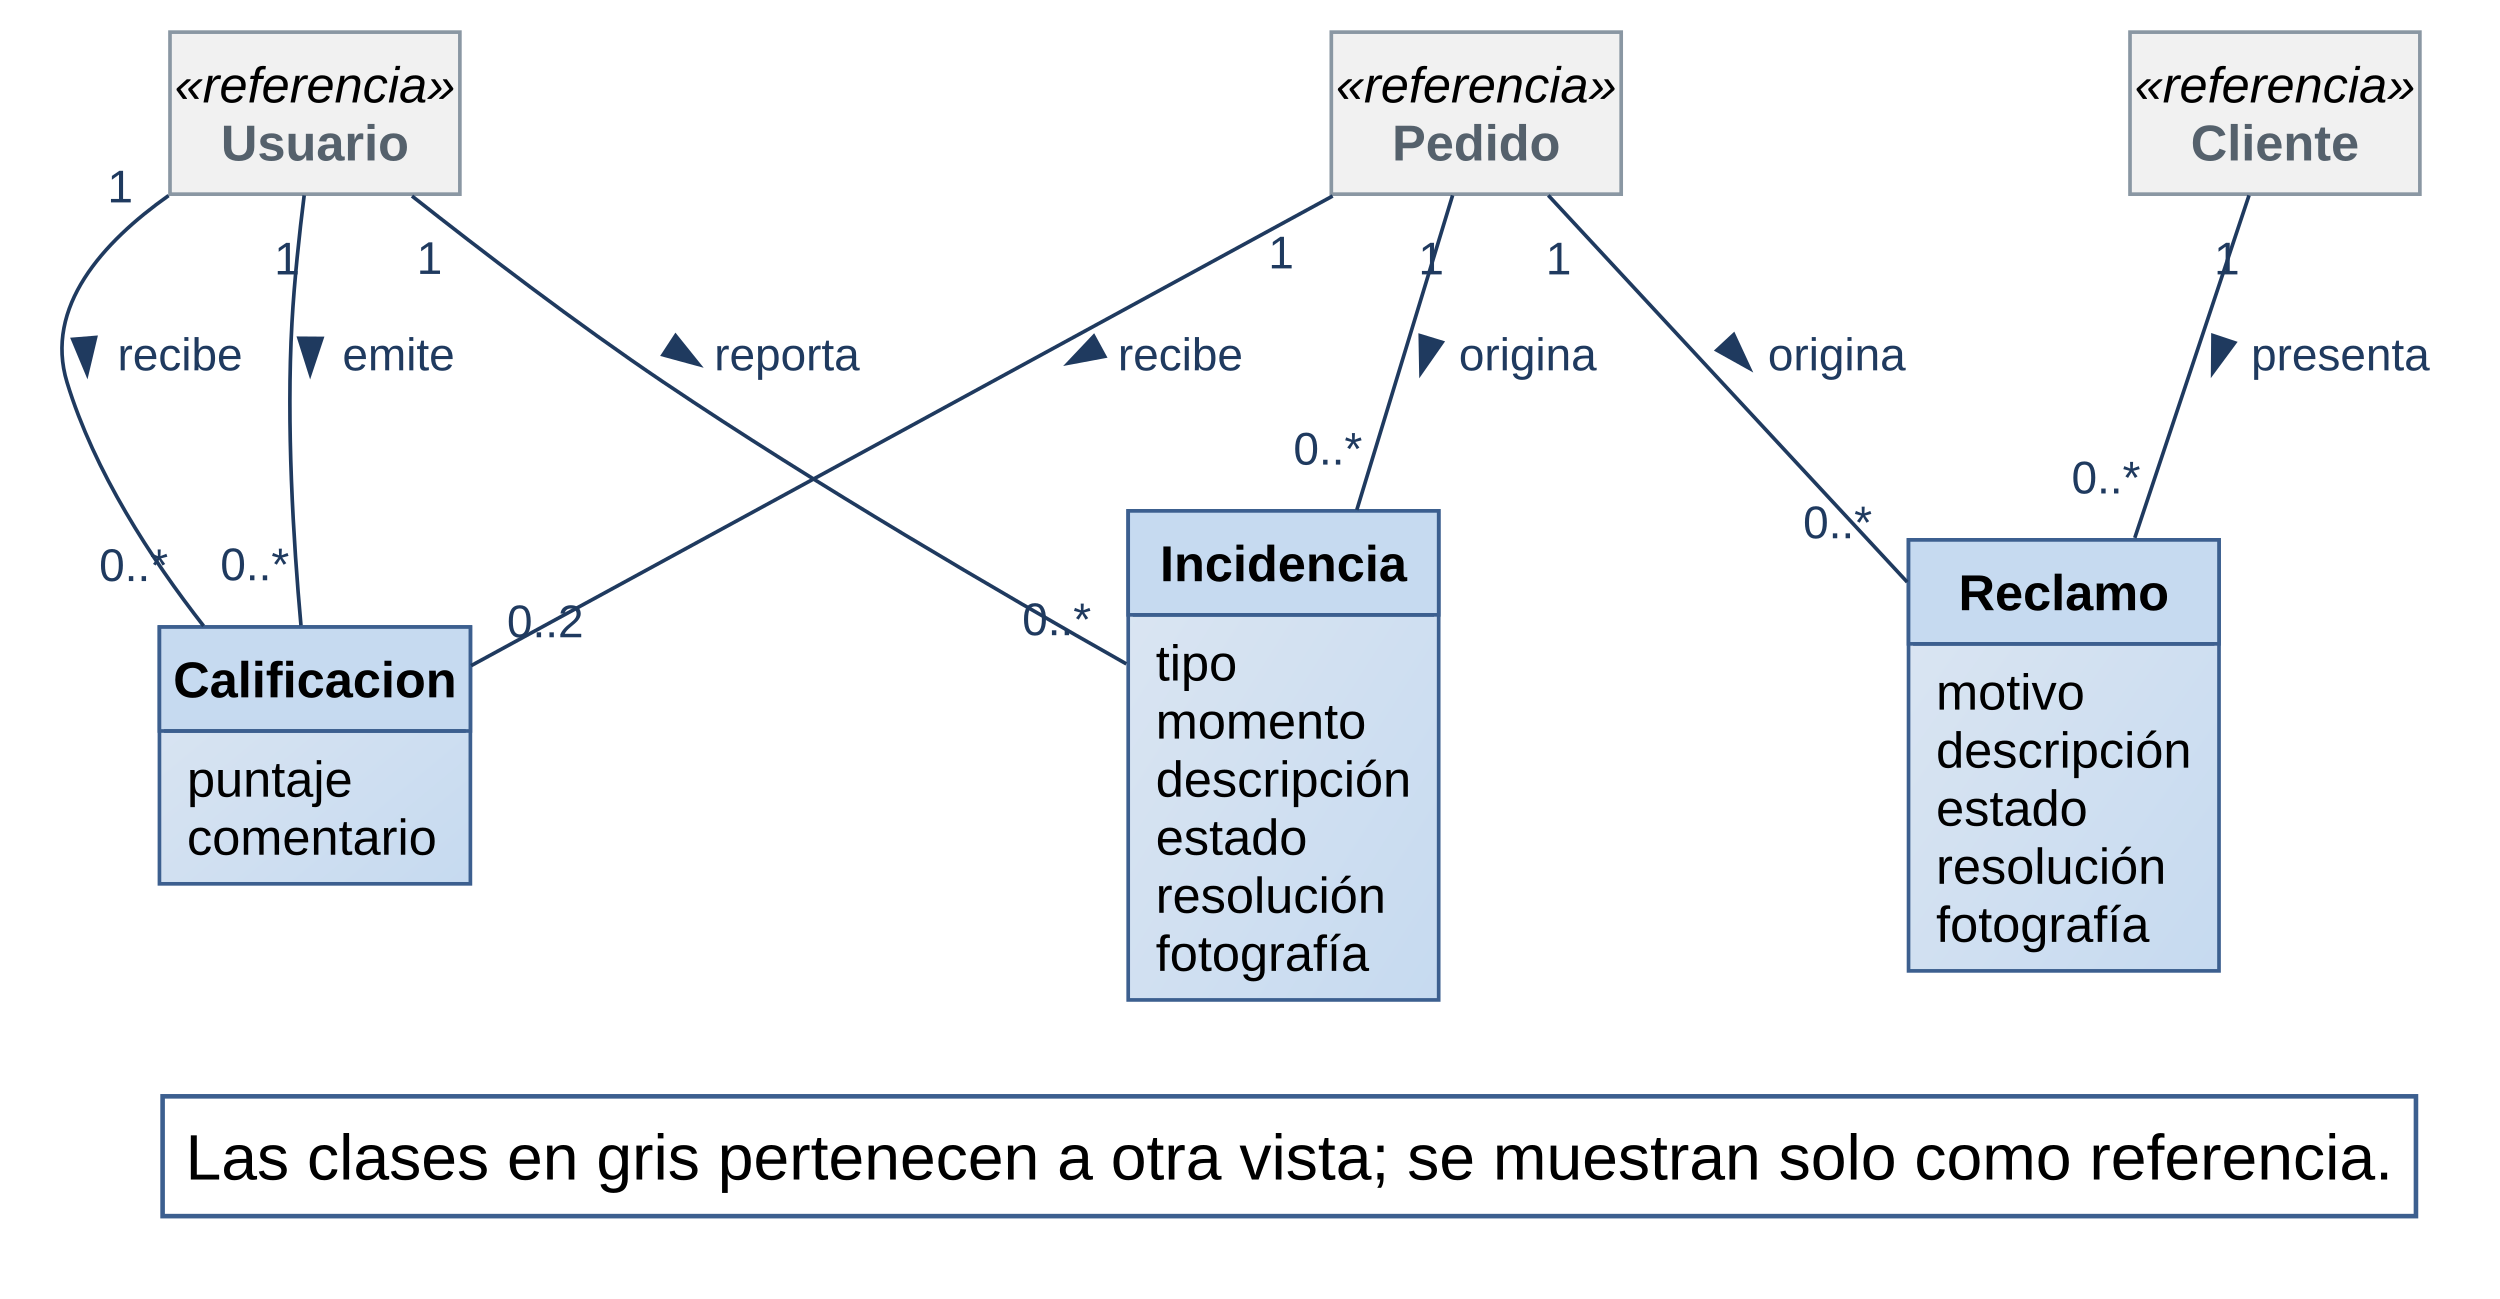
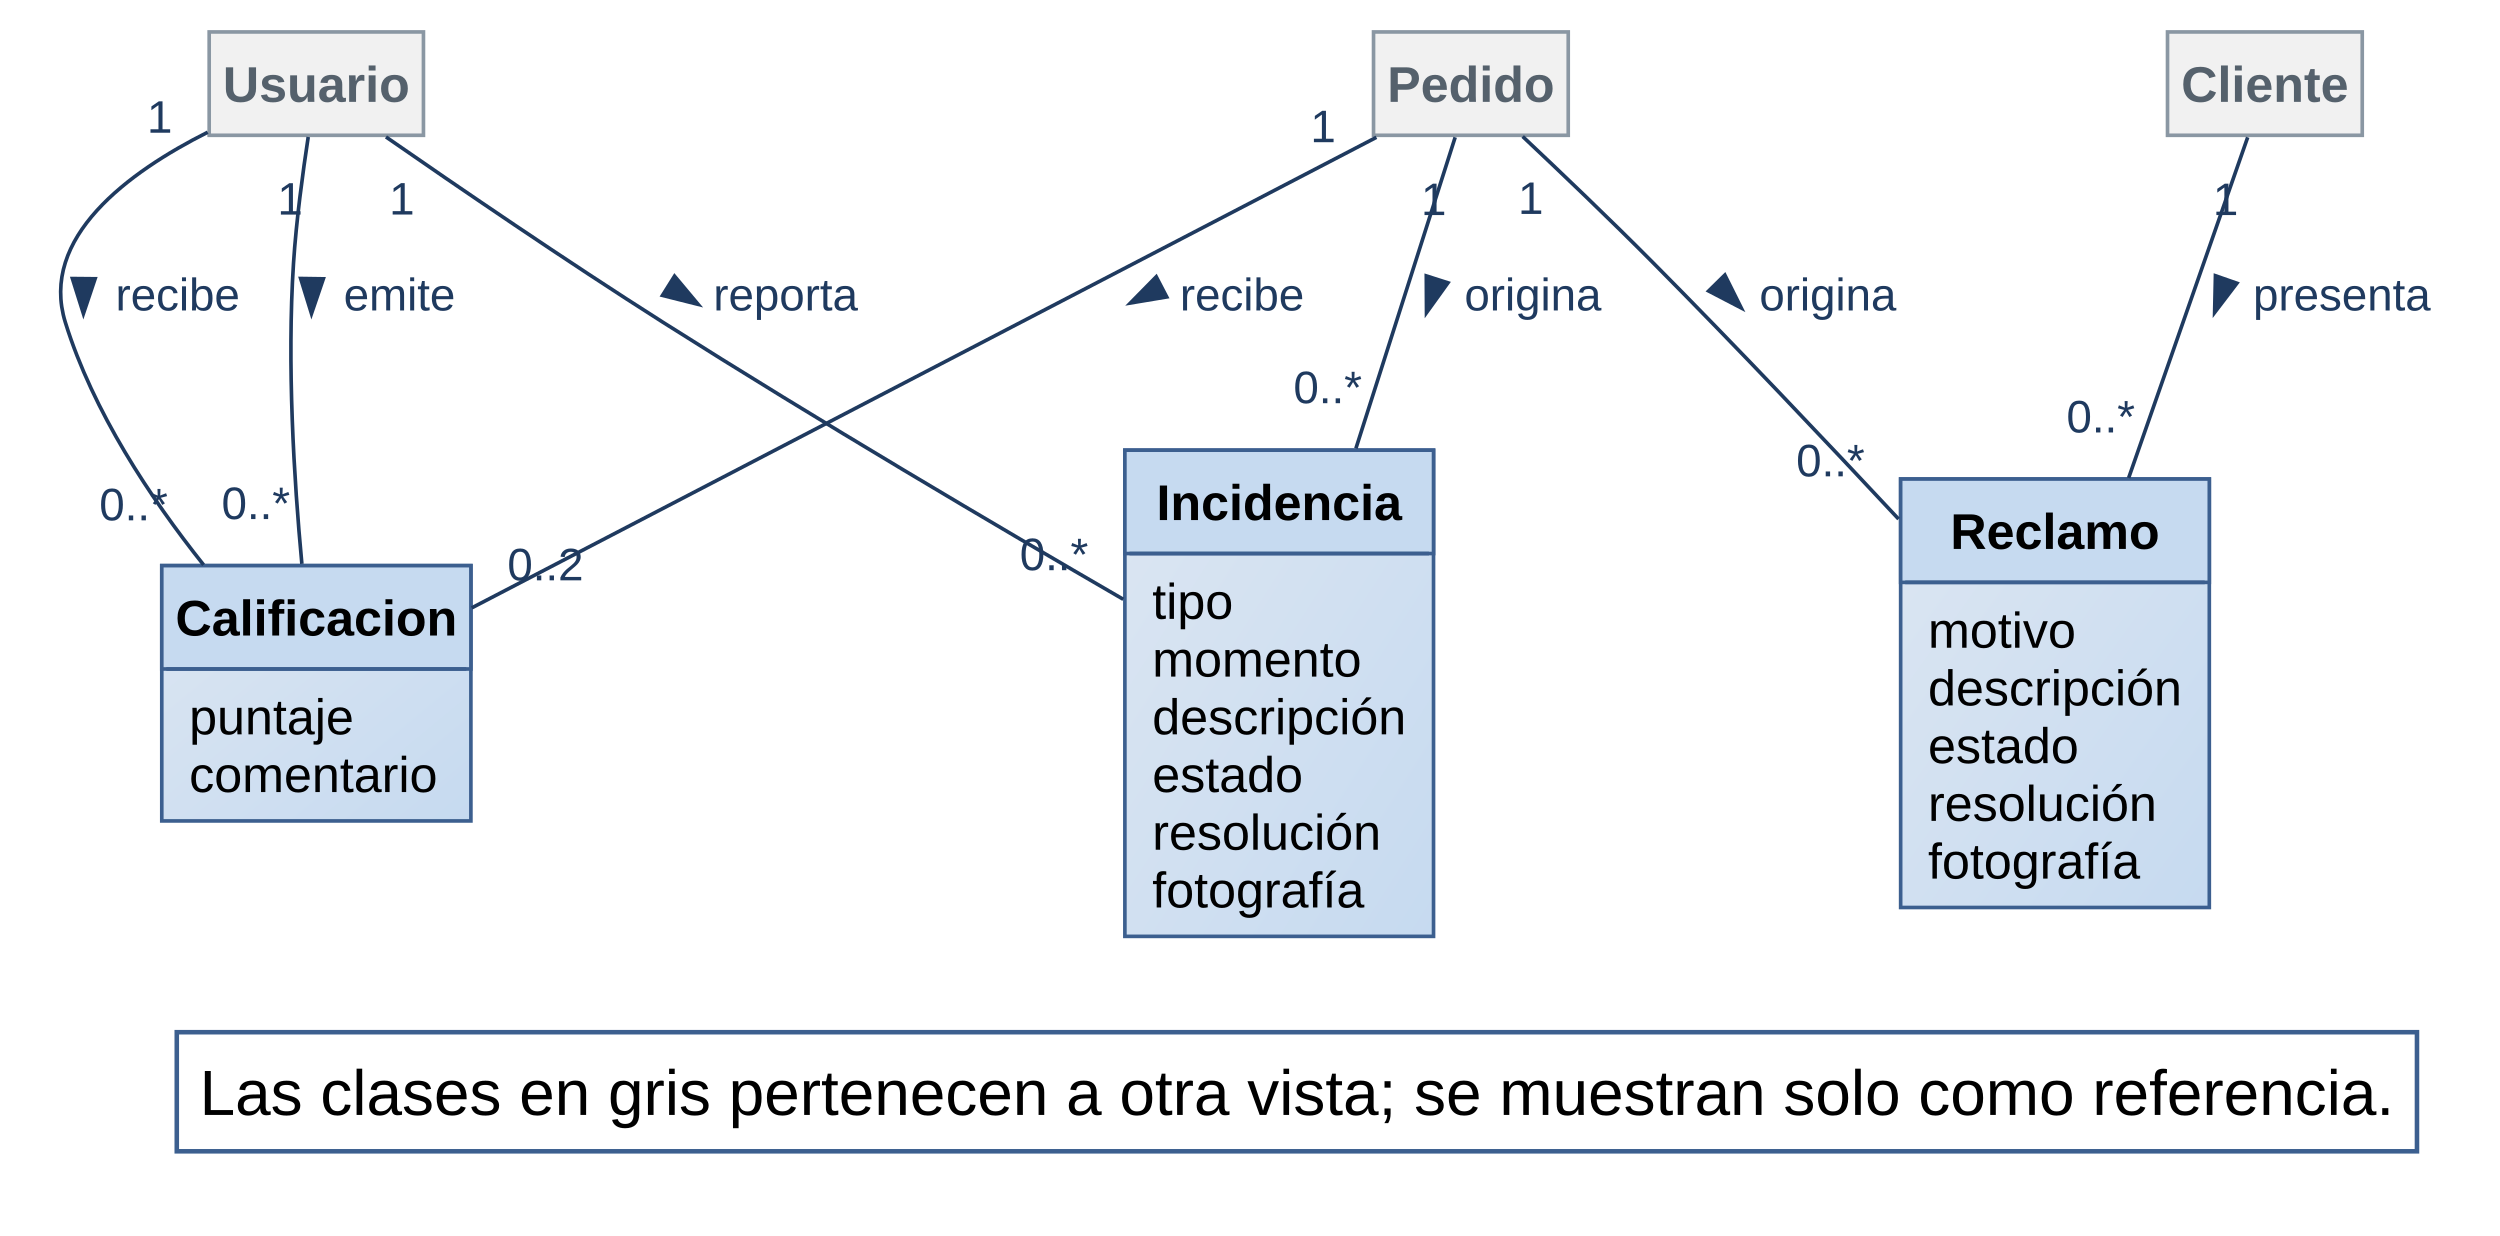
- <svg xmlns="http://www.w3.org/2000/svg" version="1.1" data-diagram-type="CLASS" style="width:851px;height:442px;background:#FFFFFF;" width="851.563px" height="442.188px" viewBox="0 0 851 442" zoomAndPan="magnify" preserveAspectRatio="none" contentStyleType="text/css">
+ <svg xmlns="http://www.w3.org/2000/svg" version="1.1" data-diagram-type="CLASS" style="width:856px;height:423px;background:#FFFFFF;" width="856.25px" height="423.438px" viewBox="0 0 856 423" zoomAndPan="magnify" preserveAspectRatio="none" contentStyleType="text/css">
  <defs>
-     <linearGradient x1="0%" y1="0%" x2="100%" y2="100%" id="g1k1dqr8f4tr010">
+     <linearGradient x1="0%" y1="0%" x2="100%" y2="100%" id="gafqv3jcf1zj60">
      <stop stop-color="#DCE6F2" offset="0%" />
      <stop stop-color="#C6DAF0" offset="100%" />
    </linearGradient>
  </defs>
  <g font-family="sans-serif" lengthAdjust="spacing">
-     <g class="entity" data-qualified-name="Calificacion" id="ent0001" data-source-line="14">
-       <rect x="54.274" y="213.438" width="105.845" height="87.417" fill="url(#g1k1dqr8f4tr010)" style="stroke:#3C5F8F;stroke-width:1.25;" />
-       <rect x="54.274" y="213.438" width="105.845" height="35.389" fill="#C6DAF0" style="stroke:#3C5F8F;stroke-width:1.25;" />
-       <text x="58.962" y="237.372" fill="#000" font-size="17.188" textLength="96.47" font-weight="700" font-family="Arial">Calificacion</text>
-       <line x1="55.837" y1="248.826" x2="158.557" y2="248.826" style="stroke:#3C5F8F;stroke-width:1.25;" />
-       <text x="63.649" y="271.198" fill="#000" font-size="17.188" textLength="56.388" font-family="Arial">puntaje</text>
-       <text x="63.649" y="290.962" fill="#000" font-size="17.188" textLength="85.023" font-family="Arial">comentario</text>
+     <g class="entity" data-qualified-name="Calificacion" id="ent0001" data-source-line="9">
+       <rect x="55.391" y="193.672" width="105.845" height="87.417" fill="url(#gafqv3jcf1zj60)" style="stroke:#3C5F8F;stroke-width:1.25;" />
+       <rect x="55.391" y="193.672" width="105.845" height="35.389" fill="#C6DAF0" style="stroke:#3C5F8F;stroke-width:1.25;" />
+       <text x="60.079" y="217.606" fill="#000" font-size="17.188" textLength="96.47" font-weight="700" font-family="Arial">Calificacion</text>
+       <line x1="56.954" y1="229.061" x2="159.673" y2="229.061" style="stroke:#3C5F8F;stroke-width:1.25;" />
+       <text x="64.766" y="251.432" fill="#000" font-size="17.188" textLength="56.388" font-family="Arial">puntaje</text>
+       <text x="64.766" y="271.196" fill="#000" font-size="17.188" textLength="85.023" font-family="Arial">comentario</text>
    </g>
-     <g class="entity" data-qualified-name="Incidencia" id="ent0002" data-source-line="18">
-       <rect x="384.04" y="173.906" width="105.686" height="166.473" fill="url(#g1k1dqr8f4tr010)" style="stroke:#3C5F8F;stroke-width:1.25;" />
-       <rect x="384.04" y="173.906" width="105.686" height="35.389" fill="#C6DAF0" style="stroke:#3C5F8F;stroke-width:1.25;" />
-       <text x="394.854" y="197.84" fill="#000" font-size="17.188" textLength="84.058" font-weight="700" font-family="Arial">Incidencia</text>
-       <line x1="385.602" y1="209.295" x2="488.164" y2="209.295" style="stroke:#3C5F8F;stroke-width:1.25;" />
-       <text x="393.415" y="231.667" fill="#000" font-size="17.188" textLength="27.711" font-family="Arial">tipo</text>
-       <text x="393.415" y="251.431" fill="#000" font-size="17.188" textLength="71.645" font-family="Arial">momento</text>
-       <text x="393.415" y="271.195" fill="#000" font-size="17.188" textLength="86.936" font-family="Arial">descripción</text>
-       <text x="393.415" y="290.959" fill="#000" font-size="17.188" textLength="51.604" font-family="Arial">estado</text>
-       <text x="393.415" y="310.723" fill="#000" font-size="17.188" textLength="78.342" font-family="Arial">resolución</text>
-       <text x="393.415" y="330.487" fill="#000" font-size="17.188" textLength="72.619" font-family="Arial">fotografía</text>
+     <g class="entity" data-qualified-name="Incidencia" id="ent0002" data-source-line="13">
+       <rect x="385.157" y="154.141" width="105.686" height="166.473" fill="url(#gafqv3jcf1zj60)" style="stroke:#3C5F8F;stroke-width:1.25;" />
+       <rect x="385.157" y="154.141" width="105.686" height="35.389" fill="#C6DAF0" style="stroke:#3C5F8F;stroke-width:1.25;" />
+       <text x="395.971" y="178.075" fill="#000" font-size="17.188" textLength="84.058" font-weight="700" font-family="Arial">Incidencia</text>
+       <line x1="386.719" y1="189.53" x2="489.28" y2="189.53" style="stroke:#3C5F8F;stroke-width:1.25;" />
+       <text x="394.532" y="211.901" fill="#000" font-size="17.188" textLength="27.711" font-family="Arial">tipo</text>
+       <text x="394.532" y="231.665" fill="#000" font-size="17.188" textLength="71.645" font-family="Arial">momento</text>
+       <text x="394.532" y="251.429" fill="#000" font-size="17.188" textLength="86.936" font-family="Arial">descripción</text>
+       <text x="394.532" y="271.193" fill="#000" font-size="17.188" textLength="51.604" font-family="Arial">estado</text>
+       <text x="394.532" y="290.957" fill="#000" font-size="17.188" textLength="78.342" font-family="Arial">resolución</text>
+       <text x="394.532" y="310.721" fill="#000" font-size="17.188" textLength="72.619" font-family="Arial">fotografía</text>
    </g>
-     <g class="entity" data-qualified-name="Reclamo" id="ent0003" data-source-line="26">
-       <rect x="649.665" y="183.781" width="105.686" height="146.709" fill="url(#g1k1dqr8f4tr010)" style="stroke:#3C5F8F;stroke-width:1.25;" />
-       <rect x="649.665" y="183.781" width="105.686" height="35.389" fill="#C6DAF0" style="stroke:#3C5F8F;stroke-width:1.25;" />
-       <text x="666.685" y="207.715" fill="#000" font-size="17.188" textLength="71.645" font-weight="700" font-family="Arial">Reclamo</text>
-       <line x1="651.227" y1="219.17" x2="753.789" y2="219.17" style="stroke:#3C5F8F;stroke-width:1.25;" />
-       <text x="659.04" y="241.542" fill="#000" font-size="17.188" textLength="50.623" font-family="Arial">motivo</text>
-       <text x="659.04" y="261.306" fill="#000" font-size="17.188" textLength="86.936" font-family="Arial">descripción</text>
-       <text x="659.04" y="281.07" fill="#000" font-size="17.188" textLength="51.604" font-family="Arial">estado</text>
-       <text x="659.04" y="300.834" fill="#000" font-size="17.188" textLength="78.342" font-family="Arial">resolución</text>
-       <text x="659.04" y="320.598" fill="#000" font-size="17.188" textLength="72.619" font-family="Arial">fotografía</text>
+     <g class="entity" data-qualified-name="Reclamo" id="ent0003" data-source-line="21">
+       <rect x="650.782" y="164.016" width="105.686" height="146.709" fill="url(#gafqv3jcf1zj60)" style="stroke:#3C5F8F;stroke-width:1.25;" />
+       <rect x="650.782" y="164.016" width="105.686" height="35.389" fill="#C6DAF0" style="stroke:#3C5F8F;stroke-width:1.25;" />
+       <text x="667.802" y="187.95" fill="#000" font-size="17.188" textLength="71.645" font-weight="700" font-family="Arial">Reclamo</text>
+       <line x1="652.344" y1="199.405" x2="754.905" y2="199.405" style="stroke:#3C5F8F;stroke-width:1.25;" />
+       <text x="660.157" y="221.776" fill="#000" font-size="17.188" textLength="50.623" font-family="Arial">motivo</text>
+       <text x="660.157" y="241.54" fill="#000" font-size="17.188" textLength="86.936" font-family="Arial">descripción</text>
+       <text x="660.157" y="261.304" fill="#000" font-size="17.188" textLength="51.604" font-family="Arial">estado</text>
+       <text x="660.157" y="281.068" fill="#000" font-size="17.188" textLength="78.342" font-family="Arial">resolución</text>
+       <text x="660.157" y="300.832" fill="#000" font-size="17.188" textLength="72.619" font-family="Arial">fotografía</text>
    </g>
-     <g class="entity" data-qualified-name="Usuario" id="ent0004" data-source-line="33">
-       <rect x="57.868" y="10.938" width="98.672" height="55.153" fill="#F1F1F1" style="stroke:#8A97A3;stroke-width:1.25;" />
-       <text x="59.431" y="34.872" fill="#000" font-size="17.188" textLength="95.547" font-style="italic" font-family="Arial">«referencia»</text>
-       <text x="75.208" y="54.636" fill="#55616C" font-size="17.188" textLength="63.992" font-weight="700" font-family="Arial">Usuario</text>
+     <g class="entity" data-qualified-name="Usuario" id="ent0004" data-source-line="28">
+       <rect x="71.625" y="10.938" width="73.367" height="35.389" fill="#F1F1F1" style="stroke:#8A97A3;stroke-width:1.25;" />
+       <text x="76.313" y="34.872" fill="#55616C" font-size="17.188" textLength="63.992" font-weight="700" font-family="Arial">Usuario</text>
    </g>
-     <g class="entity" data-qualified-name="Pedido" id="ent0005" data-source-line="34">
-       <rect x="453.181" y="10.938" width="98.672" height="55.153" fill="#F1F1F1" style="stroke:#8A97A3;stroke-width:1.25;" />
-       <text x="454.743" y="34.872" fill="#000" font-size="17.188" textLength="95.547" font-style="italic" font-family="Arial">«referencia»</text>
-       <text x="473.869" y="54.636" fill="#55616C" font-size="17.188" textLength="57.294" font-weight="700" font-family="Arial">Pedido</text>
+     <g class="entity" data-qualified-name="Pedido" id="ent0005" data-source-line="29">
+       <rect x="470.297" y="10.938" width="66.669" height="35.389" fill="#F1F1F1" style="stroke:#8A97A3;stroke-width:1.25;" />
+       <text x="474.985" y="34.872" fill="#55616C" font-size="17.188" textLength="57.294" font-weight="700" font-family="Arial">Pedido</text>
    </g>
-     <g class="entity" data-qualified-name="Cliente" id="ent0006" data-source-line="35">
-       <rect x="725.056" y="10.938" width="98.672" height="55.153" fill="#F1F1F1" style="stroke:#8A97A3;stroke-width:1.25;" />
-       <text x="726.618" y="34.872" fill="#000" font-size="17.188" textLength="95.547" font-style="italic" font-family="Arial">«referencia»</text>
-       <text x="745.74" y="54.636" fill="#55616C" font-size="17.188" textLength="57.303" font-weight="700" font-family="Arial">Cliente</text>
+     <g class="entity" data-qualified-name="Cliente" id="ent0006" data-source-line="30">
+       <rect x="742.157" y="10.938" width="66.678" height="35.389" fill="#F1F1F1" style="stroke:#8A97A3;stroke-width:1.25;" />
+       <text x="746.844" y="34.872" fill="#55616C" font-size="17.188" textLength="57.303" font-weight="700" font-family="Arial">Cliente</text>
    </g>
-     <g class="link" data-entity-1="ent0005" data-entity-2="ent0003" id="lnk7" data-source-line="38" data-link-type="association">
-       <path d="M527.04,66.5 C557.29,99.094 609.556,155.422 649.212,198.141" style="stroke:#1F3A5F;stroke-width:1.25;" fill="none" id="Pedido-Reclamo" codeLine="38" />
-       <polygon points="595.104,124.971,590.106,114.185,584.72,119.183,595.104,124.971" fill="#1F3A5F" style="stroke:#1F3A5F;stroke-width:1.563;stroke-linejoin:miter;stroke-miterlimit:10;" />
-       <text x="601.79" y="126.062" fill="#1F3A5F" font-size="15.625" textLength="46.906" font-family="Arial">origina</text>
-       <text x="526.202" y="93.402" fill="#1F3A5F" font-size="15.625" font-family="Arial">1</text>
-       <text x="613.789" y="183.219" fill="#1F3A5F" font-size="15.625" textLength="23.453" font-family="Arial">0..*</text>
+     <g class="link" data-entity-1="ent0005" data-entity-2="ent0003" id="lnk7" data-source-line="33" data-link-type="association">
+       <path d="M521.36,46.734 C534,58.625 551.313,75.141 566.125,90.078 C594.297,118.469 624.907,150.766 650.079,177.719" style="stroke:#1F3A5F;stroke-width:1.25;" fill="none" id="Pedido-Reclamo" codeLine="33" />
+       <polygon points="595.85,105.082,590.545,94.443,585.305,99.593,595.85,105.082" fill="#1F3A5F" style="stroke:#1F3A5F;stroke-width:1.563;stroke-linejoin:miter;stroke-miterlimit:10;" />
+       <text x="602.407" y="106.297" fill="#1F3A5F" font-size="15.625" textLength="46.906" font-family="Arial">origina</text>
+       <text x="519.786" y="73.241" fill="#1F3A5F" font-size="15.625" font-family="Arial">1</text>
+       <text x="615.017" y="163.101" fill="#1F3A5F" font-size="15.625" textLength="23.453" font-family="Arial">0..*</text>
    </g>
-     <g class="link" data-entity-1="ent0006" data-entity-2="ent0003" id="lnk8" data-source-line="39" data-link-type="association">
-       <path d="M765.571,66.5 C755.931,95.391 740.087,142.906 726.681,183.094" style="stroke:#1F3A5F;stroke-width:1.25;" fill="none" id="Cliente-Reclamo" codeLine="39" />
-       <polygon points="753.359,126.319,760.422,116.756,753.452,114.431,753.359,126.319" fill="#1F3A5F" style="stroke:#1F3A5F;stroke-width:1.563;stroke-linejoin:miter;stroke-miterlimit:10;" />
-       <text x="766.274" y="126.062" fill="#1F3A5F" font-size="15.625" textLength="60.806" font-family="Arial">presenta</text>
-       <text x="753.688" y="93.402" fill="#1F3A5F" font-size="15.625" font-family="Arial">1</text>
-       <text x="705.151" y="167.968" fill="#1F3A5F" font-size="15.625" textLength="23.453" font-family="Arial">0..*</text>
+     <g class="link" data-entity-1="ent0006" data-entity-2="ent0003" id="lnk8" data-source-line="34" data-link-type="association">
+       <path d="M769.61,47.016 C760.766,72.344 743.5,121.75 728.844,163.656" style="stroke:#1F3A5F;stroke-width:1.25;" fill="none" id="Cliente-Reclamo" codeLine="34" />
+       <polygon points="758.454,106.524,765.652,97.063,758.716,94.639,758.454,106.524" fill="#1F3A5F" style="stroke:#1F3A5F;stroke-width:1.563;stroke-linejoin:miter;stroke-miterlimit:10;" />
+       <text x="771.454" y="106.297" fill="#1F3A5F" font-size="15.625" textLength="60.806" font-family="Arial">presenta</text>
+       <text x="757.705" y="73.645" fill="#1F3A5F" font-size="15.625" font-family="Arial">1</text>
+       <text x="707.56" y="148.069" fill="#1F3A5F" font-size="15.625" textLength="23.453" font-family="Arial">0..*</text>
    </g>
-     <g class="link" data-entity-1="ent0005" data-entity-2="ent0002" id="lnk9" data-source-line="40" data-link-type="association">
-       <path d="M494.462,66.5 C486.352,93.141 473.415,135.625 461.852,173.594" style="stroke:#1F3A5F;stroke-width:1.25;" fill="none" id="Pedido-Incidencia" codeLine="40" />
-       <polygon points="483.844,126.369,490.652,116.623,483.623,114.483,483.844,126.369" fill="#1F3A5F" style="stroke:#1F3A5F;stroke-width:1.563;stroke-linejoin:miter;stroke-miterlimit:10;" />
-       <text x="496.602" y="126.062" fill="#1F3A5F" font-size="15.625" textLength="46.906" font-family="Arial">origina</text>
-       <text x="482.833" y="93.402" fill="#1F3A5F" font-size="15.625" font-family="Arial">1</text>
-       <text x="440.279" y="158.16" fill="#1F3A5F" font-size="15.625" textLength="23.453" font-family="Arial">0..*</text>
+     <g class="link" data-entity-1="ent0005" data-entity-2="ent0002" id="lnk9" data-source-line="35" data-link-type="association">
+       <path d="M498.25,47.016 C490.813,70.328 476.86,114.031 464.266,153.531" style="stroke:#1F3A5F;stroke-width:1.25;" fill="none" id="Pedido-Incidencia" codeLine="35" />
+       <polygon points="488.585,106.579,495.522,96.924,488.522,94.69,488.585,106.579" fill="#1F3A5F" style="stroke:#1F3A5F;stroke-width:1.563;stroke-linejoin:miter;stroke-miterlimit:10;" />
+       <text x="501.422" y="106.297" fill="#1F3A5F" font-size="15.625" textLength="46.906" font-family="Arial">origina</text>
+       <text x="486.566" y="73.645" fill="#1F3A5F" font-size="15.625" font-family="Arial">1</text>
+       <text x="442.875" y="138.055" fill="#1F3A5F" font-size="15.625" textLength="23.453" font-family="Arial">0..*</text>
    </g>
-     <g class="link" data-entity-1="ent0004" data-entity-2="ent0002" id="lnk10" data-source-line="41" data-link-type="association">
-       <path d="M140.243,66.734 C163.665,85.234 196.118,110.063 225.946,130.156 C278.071,165.25 340.165,201.547 383.415,226" style="stroke:#1F3A5F;stroke-width:1.25;" fill="none" id="Usuario-Incidencia" codeLine="41" />
-       <polygon points="237.425,123.814,229.979,114.546,225.954,120.693,237.425,123.814" fill="#1F3A5F" style="stroke:#1F3A5F;stroke-width:1.563;stroke-linejoin:miter;stroke-miterlimit:10;" />
-       <text x="243.134" y="126.062" fill="#1F3A5F" font-size="15.625" textLength="49.507" font-family="Arial">reporta</text>
-       <text x="141.857" y="93.249" fill="#1F3A5F" font-size="15.625" font-family="Arial">1</text>
-       <text x="347.96" y="216.214" fill="#1F3A5F" font-size="15.625" textLength="23.453" font-family="Arial">0..*</text>
+     <g class="link" data-entity-1="ent0004" data-entity-2="ent0002" id="lnk10" data-source-line="36" data-link-type="association">
+       <path d="M132.157,46.891 C155.938,63.391 193.657,89.203 227.063,110.391 C279.954,143.938 341.657,180.313 384.61,205.203" style="stroke:#1F3A5F;stroke-width:1.25;" fill="none" id="Usuario-Incidencia" codeLine="36" />
+       <polygon points="238.608,103.945,230.981,94.826,227.078,101.05,238.608,103.945" fill="#1F3A5F" style="stroke:#1F3A5F;stroke-width:1.563;stroke-linejoin:miter;stroke-miterlimit:10;" />
+       <text x="244.25" y="106.297" fill="#1F3A5F" font-size="15.625" textLength="49.507" font-family="Arial">reporta</text>
+       <text x="133.261" y="73.465" fill="#1F3A5F" font-size="15.625" font-family="Arial">1</text>
+       <text x="349.169" y="195.227" fill="#1F3A5F" font-size="15.625" textLength="23.453" font-family="Arial">0..*</text>
    </g>
-     <g class="link" data-entity-1="ent0005" data-entity-2="ent0001" id="lnk11" data-source-line="42" data-link-type="association">
-       <path d="M453.634,66.719 C379.071,107.375 237.431,184.578 160.368,226.594" style="stroke:#1F3A5F;stroke-width:1.25;" fill="none" id="Pedido-Calificacion" codeLine="42" />
-       <polygon points="364.115,123.381,375.8,121.195,372.284,114.744,364.115,123.381" fill="#1F3A5F" style="stroke:#1F3A5F;stroke-width:1.563;stroke-linejoin:miter;stroke-miterlimit:10;" />
-       <text x="380.54" y="126.062" fill="#1F3A5F" font-size="15.625" textLength="42.557" font-family="Arial">recibe</text>
-       <text x="431.752" y="91.369" fill="#1F3A5F" font-size="15.625" font-family="Arial">1</text>
-       <text x="172.574" y="216.917" fill="#1F3A5F" font-size="15.625" textLength="26.062" font-family="Arial">0..2</text>
+     <g class="link" data-entity-1="ent0005" data-entity-2="ent0001" id="lnk11" data-source-line="37" data-link-type="association">
+       <path d="M471.282,47.016 C403.235,82.406 244.735,164.844 161.516,208.141" style="stroke:#1F3A5F;stroke-width:1.25;" fill="none" id="Pedido-Calificacion" codeLine="37" />
+       <polygon points="387.518,103.508,399.244,101.55,395.854,95.032,387.518,103.508" fill="#1F3A5F" style="stroke:#1F3A5F;stroke-width:1.563;stroke-linejoin:miter;stroke-miterlimit:10;" />
+       <text x="404" y="106.297" fill="#1F3A5F" font-size="15.625" textLength="42.557" font-family="Arial">recibe</text>
+       <text x="448.694" y="48.683" fill="#1F3A5F" font-size="15.625" font-family="Arial">1</text>
+       <text x="173.728" y="198.706" fill="#1F3A5F" font-size="15.625" textLength="26.062" font-family="Arial">0..2</text>
    </g>
-     <g class="link" data-entity-1="ent0004" data-entity-2="ent0001" id="lnk12" data-source-line="43" data-link-type="association">
-       <path d="M103.54,66.516 C101.915,79.531 100.181,95.484 99.384,109.844 C97.446,144.5 99.821,183.797 102.446,212.844" style="stroke:#1F3A5F;stroke-width:1.25;" fill="none" id="Usuario-Calificacion" codeLine="43" />
-       <polygon points="105.587,126.64,109.345,115.361,101.998,115.306,105.587,126.64" fill="#1F3A5F" style="stroke:#1F3A5F;stroke-width:1.563;stroke-linejoin:miter;stroke-miterlimit:10;" />
-       <text x="116.571" y="126.062" fill="#1F3A5F" font-size="15.625" textLength="38.208" font-family="Arial">emite</text>
-       <text x="93.365" y="93.423" fill="#1F3A5F" font-size="15.625" font-family="Arial">1</text>
-       <text x="74.996" y="197.514" fill="#1F3A5F" font-size="15.625" textLength="23.453" font-family="Arial">0..*</text>
+     <g class="link" data-entity-1="ent0004" data-entity-2="ent0001" id="lnk12" data-source-line="38" data-link-type="association">
+       <path d="M105.532,46.906 C103.704,58.891 101.454,75.422 100.5,90.078 C98.25,124.719 100.641,164.016 103.36,193.063" style="stroke:#1F3A5F;stroke-width:1.25;" fill="none" id="Usuario-Calificacion" codeLine="38" />
+       <polygon points="106.658,106.874,110.499,95.623,103.152,95.514,106.658,106.874" fill="#1F3A5F" style="stroke:#1F3A5F;stroke-width:1.563;stroke-linejoin:miter;stroke-miterlimit:10;" />
+       <text x="117.688" y="106.297" fill="#1F3A5F" font-size="15.625" textLength="38.208" font-family="Arial">emite</text>
+       <text x="94.987" y="73.488" fill="#1F3A5F" font-size="15.625" font-family="Arial">1</text>
+       <text x="75.86" y="177.729" fill="#1F3A5F" font-size="15.625" textLength="23.453" font-family="Arial">0..*</text>
    </g>
-     <g class="link" data-entity-1="ent0004" data-entity-2="ent0001" id="lnk13" data-source-line="44" data-link-type="association">
-       <path d="M57.384,66.578 C34.946,82.453 15.009,104.531 22.821,130.156 C32.087,160.531 51.446,190.203 69.29,213.062" style="stroke:#1F3A5F;stroke-width:1.25;" fill="none" id="Usuario-Calificacion-1" codeLine="44" />
-       <polygon points="29.578,126.619,32.323,115.053,25,115.648,29.578,126.619" fill="#1F3A5F" style="stroke:#1F3A5F;stroke-width:1.563;stroke-linejoin:miter;stroke-miterlimit:10;" />
-       <text x="40.009" y="126.062" fill="#1F3A5F" font-size="15.625" textLength="42.557" font-family="Arial">recibe</text>
-       <text x="36.582" y="68.888" fill="#1F3A5F" font-size="15.625" font-family="Arial">1</text>
-       <text x="33.758" y="197.786" fill="#1F3A5F" font-size="15.625" textLength="23.453" font-family="Arial">0..*</text>
+     <g class="link" data-entity-1="ent0004" data-entity-2="ent0001" id="lnk13" data-source-line="39" data-link-type="association">
+       <path d="M71.11,45.281 C43.969,58.938 13.375,81.344 22.375,110.391 C31.829,140.891 51.532,170.578 69.704,193.406" style="stroke:#1F3A5F;stroke-width:1.25;" fill="none" id="Usuario-Calificacion-1" codeLine="39" />
+       <polygon points="28.566,106.874,32.347,95.603,25,95.533,28.566,106.874" fill="#1F3A5F" style="stroke:#1F3A5F;stroke-width:1.563;stroke-linejoin:miter;stroke-miterlimit:10;" />
+       <text x="39.563" y="106.297" fill="#1F3A5F" font-size="15.625" textLength="42.557" font-family="Arial">recibe</text>
+       <text x="50.335" y="45.442" fill="#1F3A5F" font-size="15.625" font-family="Arial">1</text>
+       <text x="34" y="178.156" fill="#1F3A5F" font-size="15.625" textLength="23.453" font-family="Arial">0..*</text>
    </g>
-     <g class="legend" data-source-line="46">
-       <rect x="55.349" y="373.191" width="767.044" height="40.779" fill="none" style="stroke:#3C5F8F;stroke-width:1.563;" />
-       <text x="63.162" y="401.522" fill="#000" font-size="21.875" textLength="751.419" font-family="Arial">Las clases en gris pertenecen a otra vista; se muestran solo como referencia.</text>
+     <g class="legend" data-source-line="41">
+       <rect x="60.528" y="353.426" width="767.044" height="40.779" fill="none" style="stroke:#3C5F8F;stroke-width:1.563;" />
+       <text x="68.341" y="381.757" fill="#000" font-size="21.875" textLength="751.419" font-family="Arial">Las clases en gris pertenecen a otra vista; se muestran solo como referencia.</text>
    </g>
  </g>
</svg>
